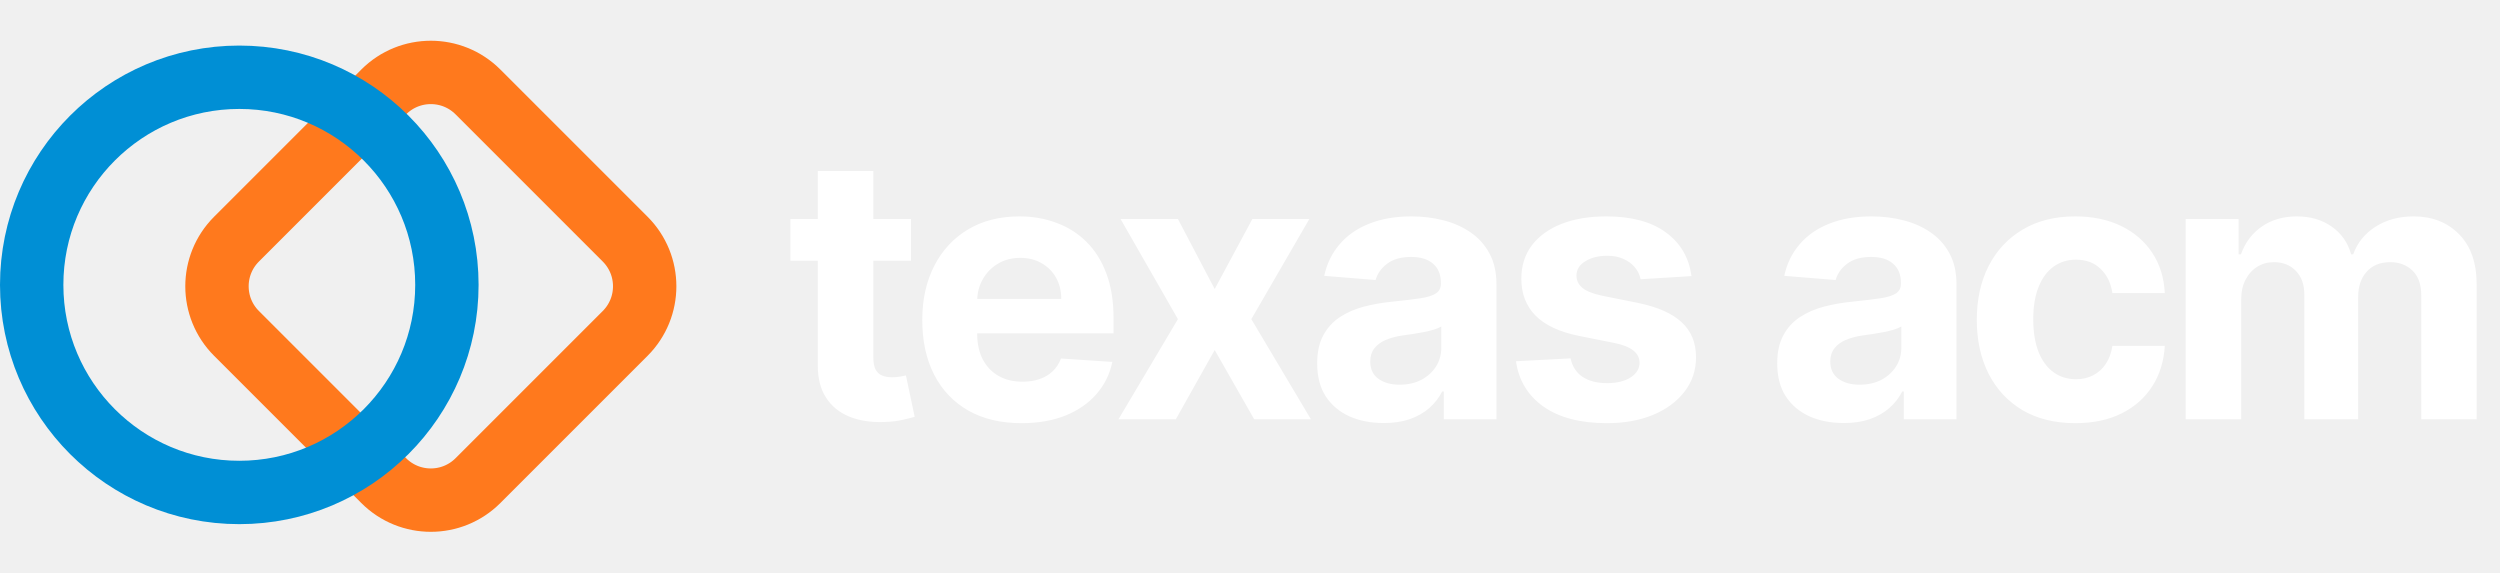
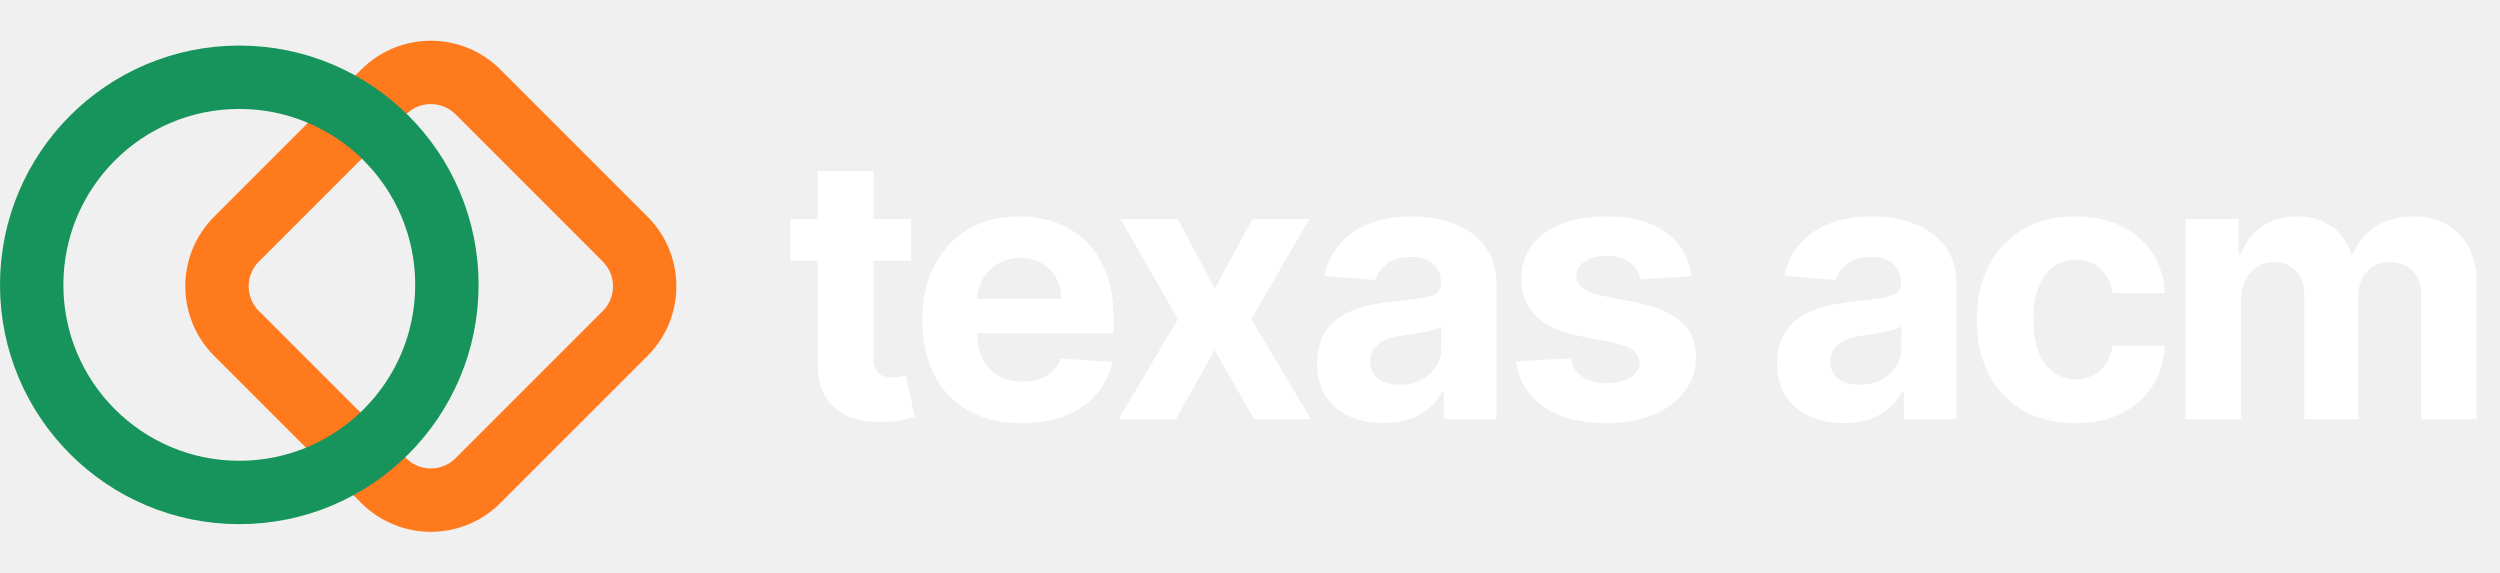
<svg xmlns="http://www.w3.org/2000/svg" width="1144" height="262" viewBox="0 0 1144 262" fill="none">
  <path d="M416.884 100.215V119.306H361.699V100.215H416.884ZM374.227 78.26H399.642V163.692C399.642 166.039 400 167.868 400.716 169.181C401.432 170.453 402.426 171.348 403.699 171.865C405.011 172.382 406.523 172.641 408.233 172.641C409.426 172.641 410.619 172.541 411.812 172.343C413.006 172.104 413.92 171.925 414.557 171.806L418.554 190.718C417.281 191.115 415.491 191.573 413.185 192.09C410.878 192.647 408.074 192.985 404.773 193.104C398.648 193.343 393.278 192.527 388.665 190.658C384.091 188.789 380.531 185.885 377.986 181.948C375.44 178.01 374.188 173.039 374.227 167.033V78.26ZM467.496 193.641C458.07 193.641 449.956 191.732 443.155 187.914C436.394 184.056 431.183 178.607 427.524 171.567C423.865 164.487 422.036 156.115 422.036 146.451C422.036 137.024 423.865 128.752 427.524 121.632C431.183 114.513 436.334 108.965 442.976 104.987C449.658 101.01 457.493 99.022 466.482 99.022C472.527 99.022 478.155 99.996 483.365 101.945C488.615 103.854 493.189 106.737 497.087 110.595C501.024 114.453 504.087 119.306 506.274 125.152C508.462 130.959 509.556 137.76 509.556 145.556V152.536H432.178V136.786H485.632C485.632 133.127 484.837 129.885 483.246 127.061C481.655 124.237 479.448 122.03 476.624 120.439C473.84 118.808 470.598 117.993 466.899 117.993C463.041 117.993 459.621 118.888 456.638 120.678C453.695 122.428 451.388 124.794 449.717 127.777C448.047 130.72 447.192 134.002 447.152 137.621V152.595C447.152 157.129 447.987 161.047 449.658 164.348C451.368 167.649 453.774 170.195 456.877 171.985C459.979 173.774 463.658 174.669 467.914 174.669C470.737 174.669 473.323 174.272 475.669 173.476C478.016 172.681 480.024 171.487 481.695 169.897C483.365 168.306 484.638 166.357 485.513 164.05L509.019 165.601C507.825 171.249 505.379 176.181 501.681 180.397C498.021 184.573 493.289 187.834 487.482 190.181C481.715 192.487 475.053 193.641 467.496 193.641ZM539.019 100.215L555.843 132.252L573.084 100.215H599.155L572.607 146.033L599.871 191.851H573.919L555.843 160.172L538.064 191.851H511.814L539.019 146.033L512.769 100.215H539.019ZM633.167 193.581C627.321 193.581 622.111 192.567 617.537 190.539C612.963 188.47 609.344 185.428 606.679 181.411C604.054 177.354 602.741 172.303 602.741 166.257C602.741 161.166 603.676 156.891 605.545 153.431C607.415 149.97 609.96 147.186 613.182 145.078C616.403 142.97 620.062 141.379 624.159 140.306C628.295 139.232 632.63 138.476 637.165 138.039C642.494 137.482 646.79 136.965 650.051 136.487C653.312 135.97 655.679 135.215 657.15 134.22C658.622 133.226 659.358 131.754 659.358 129.806V129.448C659.358 125.669 658.165 122.746 655.778 120.678C653.432 118.61 650.091 117.576 645.755 117.576C641.182 117.576 637.542 118.59 634.838 120.618C632.133 122.607 630.344 125.112 629.469 128.135L605.963 126.226C607.156 120.658 609.503 115.845 613.003 111.789C616.503 107.692 621.017 104.55 626.545 102.362C632.113 100.135 638.557 99.022 645.875 99.022C650.966 99.022 655.838 99.618 660.491 100.811C665.184 102.004 669.341 103.854 672.96 106.36C676.619 108.865 679.503 112.087 681.611 116.024C683.719 119.922 684.773 124.595 684.773 130.044V191.851H660.67V179.144H659.954C658.483 182.007 656.514 184.533 654.048 186.72C651.582 188.868 648.619 190.558 645.159 191.791C641.699 192.985 637.702 193.581 633.167 193.581ZM640.446 176.041C644.184 176.041 647.486 175.306 650.349 173.834C653.213 172.323 655.46 170.294 657.091 167.749C658.721 165.203 659.537 162.32 659.537 159.098V149.374C658.741 149.891 657.648 150.368 656.255 150.806C654.903 151.203 653.372 151.581 651.662 151.939C649.952 152.257 648.241 152.556 646.531 152.834C644.821 153.073 643.27 153.291 641.878 153.49C638.895 153.928 636.29 154.624 634.062 155.578C631.835 156.533 630.105 157.826 628.872 159.456C627.639 161.047 627.023 163.036 627.023 165.422C627.023 168.882 628.275 171.527 630.781 173.357C633.327 175.147 636.548 176.041 640.446 176.041ZM774.014 126.345L750.747 127.777C750.349 125.789 749.494 123.999 748.182 122.408C746.869 120.777 745.139 119.485 742.991 118.53C740.883 117.536 738.358 117.039 735.415 117.039C731.477 117.039 728.156 117.874 725.452 119.544C722.747 121.175 721.395 123.362 721.395 126.107C721.395 128.294 722.27 130.144 724.02 131.655C725.77 133.166 728.773 134.379 733.028 135.294L749.614 138.635C758.523 140.465 765.165 143.408 769.54 147.465C773.915 151.522 776.102 156.851 776.102 163.453C776.102 169.459 774.332 174.729 770.793 179.263C767.293 183.797 762.48 187.337 756.355 189.882C750.27 192.388 743.25 193.641 735.295 193.641C723.165 193.641 713.5 191.115 706.301 186.064C699.142 180.973 694.946 174.053 693.713 165.303L718.71 163.99C719.466 167.689 721.295 170.513 724.199 172.462C727.102 174.371 730.821 175.326 735.355 175.326C739.81 175.326 743.389 174.47 746.094 172.76C748.838 171.01 750.23 168.763 750.27 166.019C750.23 163.712 749.256 161.823 747.347 160.351C745.437 158.84 742.494 157.686 738.517 156.891L722.648 153.729C713.699 151.939 707.037 148.837 702.662 144.422C698.327 140.007 696.159 134.379 696.159 127.539C696.159 121.652 697.75 116.581 700.932 112.326C704.153 108.07 708.668 104.789 714.474 102.482C720.321 100.175 727.162 99.022 734.997 99.022C746.571 99.022 755.679 101.468 762.321 106.36C769.003 111.252 772.901 117.914 774.014 126.345ZM843.679 193.581C837.833 193.581 832.622 192.567 828.049 190.539C823.475 188.47 819.855 185.428 817.191 181.411C814.566 177.354 813.253 172.303 813.253 166.257C813.253 161.166 814.188 156.891 816.057 153.431C817.926 149.97 820.472 147.186 823.693 145.078C826.915 142.97 830.574 141.379 834.671 140.306C838.807 139.232 843.142 138.476 847.676 138.039C853.006 137.482 857.301 136.965 860.563 136.487C863.824 135.97 866.191 135.215 867.662 134.22C869.134 133.226 869.87 131.754 869.87 129.806V129.448C869.87 125.669 868.676 122.746 866.29 120.678C863.943 118.61 860.603 117.576 856.267 117.576C851.693 117.576 848.054 118.59 845.35 120.618C842.645 122.607 840.855 125.112 839.98 128.135L816.475 126.226C817.668 120.658 820.015 115.845 823.515 111.789C827.015 107.692 831.529 104.55 837.057 102.362C842.625 100.135 849.068 99.022 856.387 99.022C861.478 99.022 866.35 99.618 871.003 100.811C875.696 102.004 879.853 103.854 883.472 106.36C887.131 108.865 890.015 112.087 892.122 116.024C894.23 119.922 895.284 124.595 895.284 130.044V191.851H871.182V179.144H870.466C868.995 182.007 867.026 184.533 864.56 186.72C862.094 188.868 859.131 190.558 855.671 191.791C852.211 192.985 848.213 193.581 843.679 193.581ZM850.958 176.041C854.696 176.041 857.997 175.306 860.861 173.834C863.725 172.323 865.972 170.294 867.603 167.749C869.233 165.203 870.049 162.32 870.049 159.098V149.374C869.253 149.891 868.159 150.368 866.767 150.806C865.415 151.203 863.884 151.581 862.174 151.939C860.463 152.257 858.753 152.556 857.043 152.834C855.333 153.073 853.782 153.291 852.39 153.49C849.407 153.928 846.801 154.624 844.574 155.578C842.347 156.533 840.617 157.826 839.384 159.456C838.151 161.047 837.534 163.036 837.534 165.422C837.534 168.882 838.787 171.527 841.293 173.357C843.838 175.147 847.06 176.041 850.958 176.041ZM949.685 193.641C940.299 193.641 932.225 191.652 925.464 187.675C918.742 183.658 913.572 178.09 909.952 170.97C906.373 163.851 904.583 155.658 904.583 146.391C904.583 137.004 906.393 128.772 910.012 121.692C913.671 114.573 918.861 109.024 925.583 105.047C932.304 101.03 940.299 99.022 949.566 99.022C957.56 99.022 964.56 100.473 970.566 103.377C976.572 106.28 981.324 110.357 984.824 115.607C988.324 120.857 990.253 127.022 990.611 134.101H966.628C965.952 129.527 964.162 125.848 961.259 123.064C958.395 120.24 954.637 118.828 949.983 118.828C946.046 118.828 942.606 119.902 939.662 122.05C936.759 124.158 934.492 127.24 932.861 131.297C931.231 135.354 930.415 140.266 930.415 146.033C930.415 151.879 931.211 156.851 932.802 160.948C934.432 165.044 936.719 168.166 939.662 170.314C942.606 172.462 946.046 173.536 949.983 173.536C952.887 173.536 955.492 172.939 957.799 171.746C960.145 170.553 962.074 168.823 963.586 166.556C965.137 164.249 966.151 161.485 966.628 158.263H990.611C990.214 165.263 988.304 171.428 984.884 176.757C981.503 182.047 976.83 186.183 970.864 189.166C964.898 192.149 957.839 193.641 949.685 193.641ZM1000.16 191.851V100.215H1024.38V116.382H1025.46C1027.37 111.013 1030.55 106.777 1035 103.675C1039.46 100.573 1044.79 99.022 1050.99 99.022C1057.28 99.022 1062.63 100.593 1067.04 103.735C1071.46 106.837 1074.4 111.053 1075.87 116.382H1076.83C1078.69 111.132 1082.08 106.936 1086.97 103.794C1091.9 100.612 1097.73 99.022 1104.45 99.022C1113 99.022 1119.94 101.746 1125.27 107.195C1130.64 112.604 1133.32 120.28 1133.32 130.223V191.851H1107.97V135.235C1107.97 130.144 1106.61 126.326 1103.91 123.78C1101.21 121.235 1097.83 119.962 1093.77 119.962C1089.15 119.962 1085.56 121.433 1082.97 124.377C1080.38 127.28 1079.09 131.118 1079.09 135.891V191.851H1054.45V134.698C1054.45 130.203 1053.16 126.624 1050.58 123.959C1048.03 121.294 1044.67 119.962 1040.49 119.962C1037.67 119.962 1035.12 120.678 1032.86 122.11C1030.63 123.502 1028.86 125.47 1027.55 128.016C1026.23 130.522 1025.58 133.465 1025.58 136.845V191.851H1000.16Z" fill="white" />
  <rect x="86.655" y="131" width="156.262" height="156.262" rx="30.5" transform="rotate(-45 86.655 131)" stroke="#ff791d" stroke-width="29" />
-   <circle cx="109.5" cy="130.351" r="95" stroke="#008fd5" stroke-width="29" />
+   <circle cx="109.5" cy="130.351" r="95" stroke="#16945b" stroke-width="29" />
</svg>
